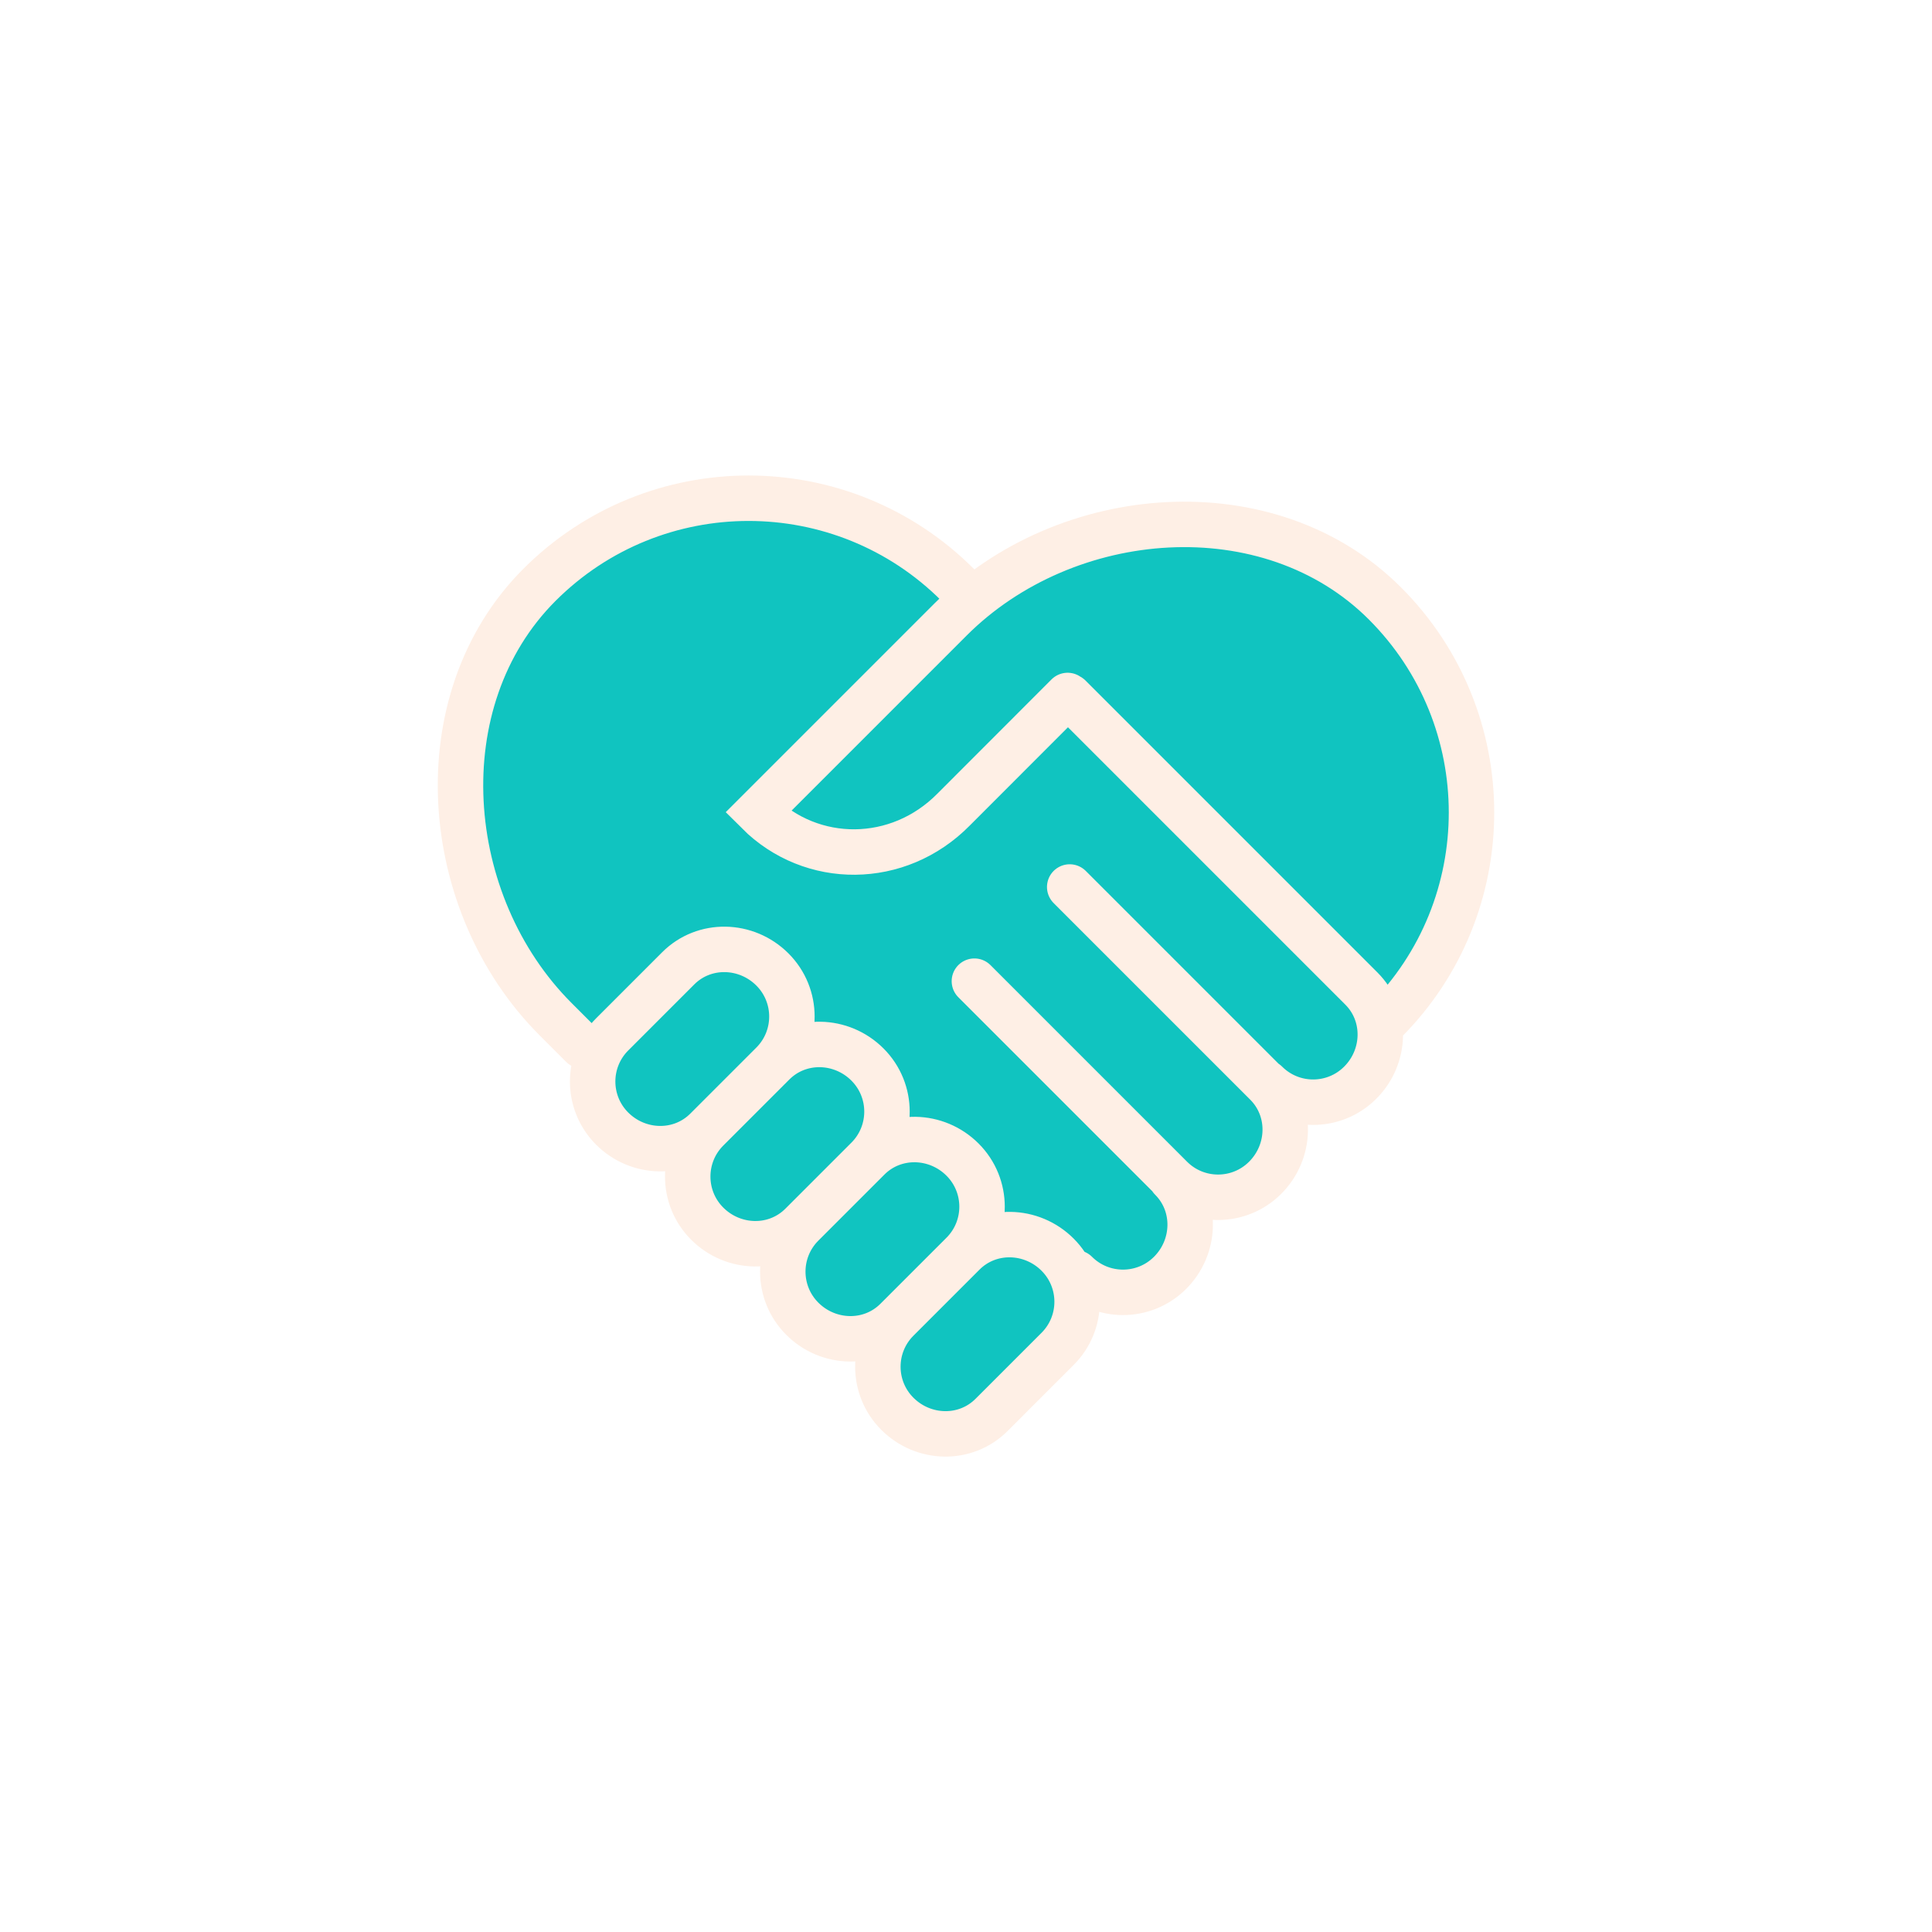
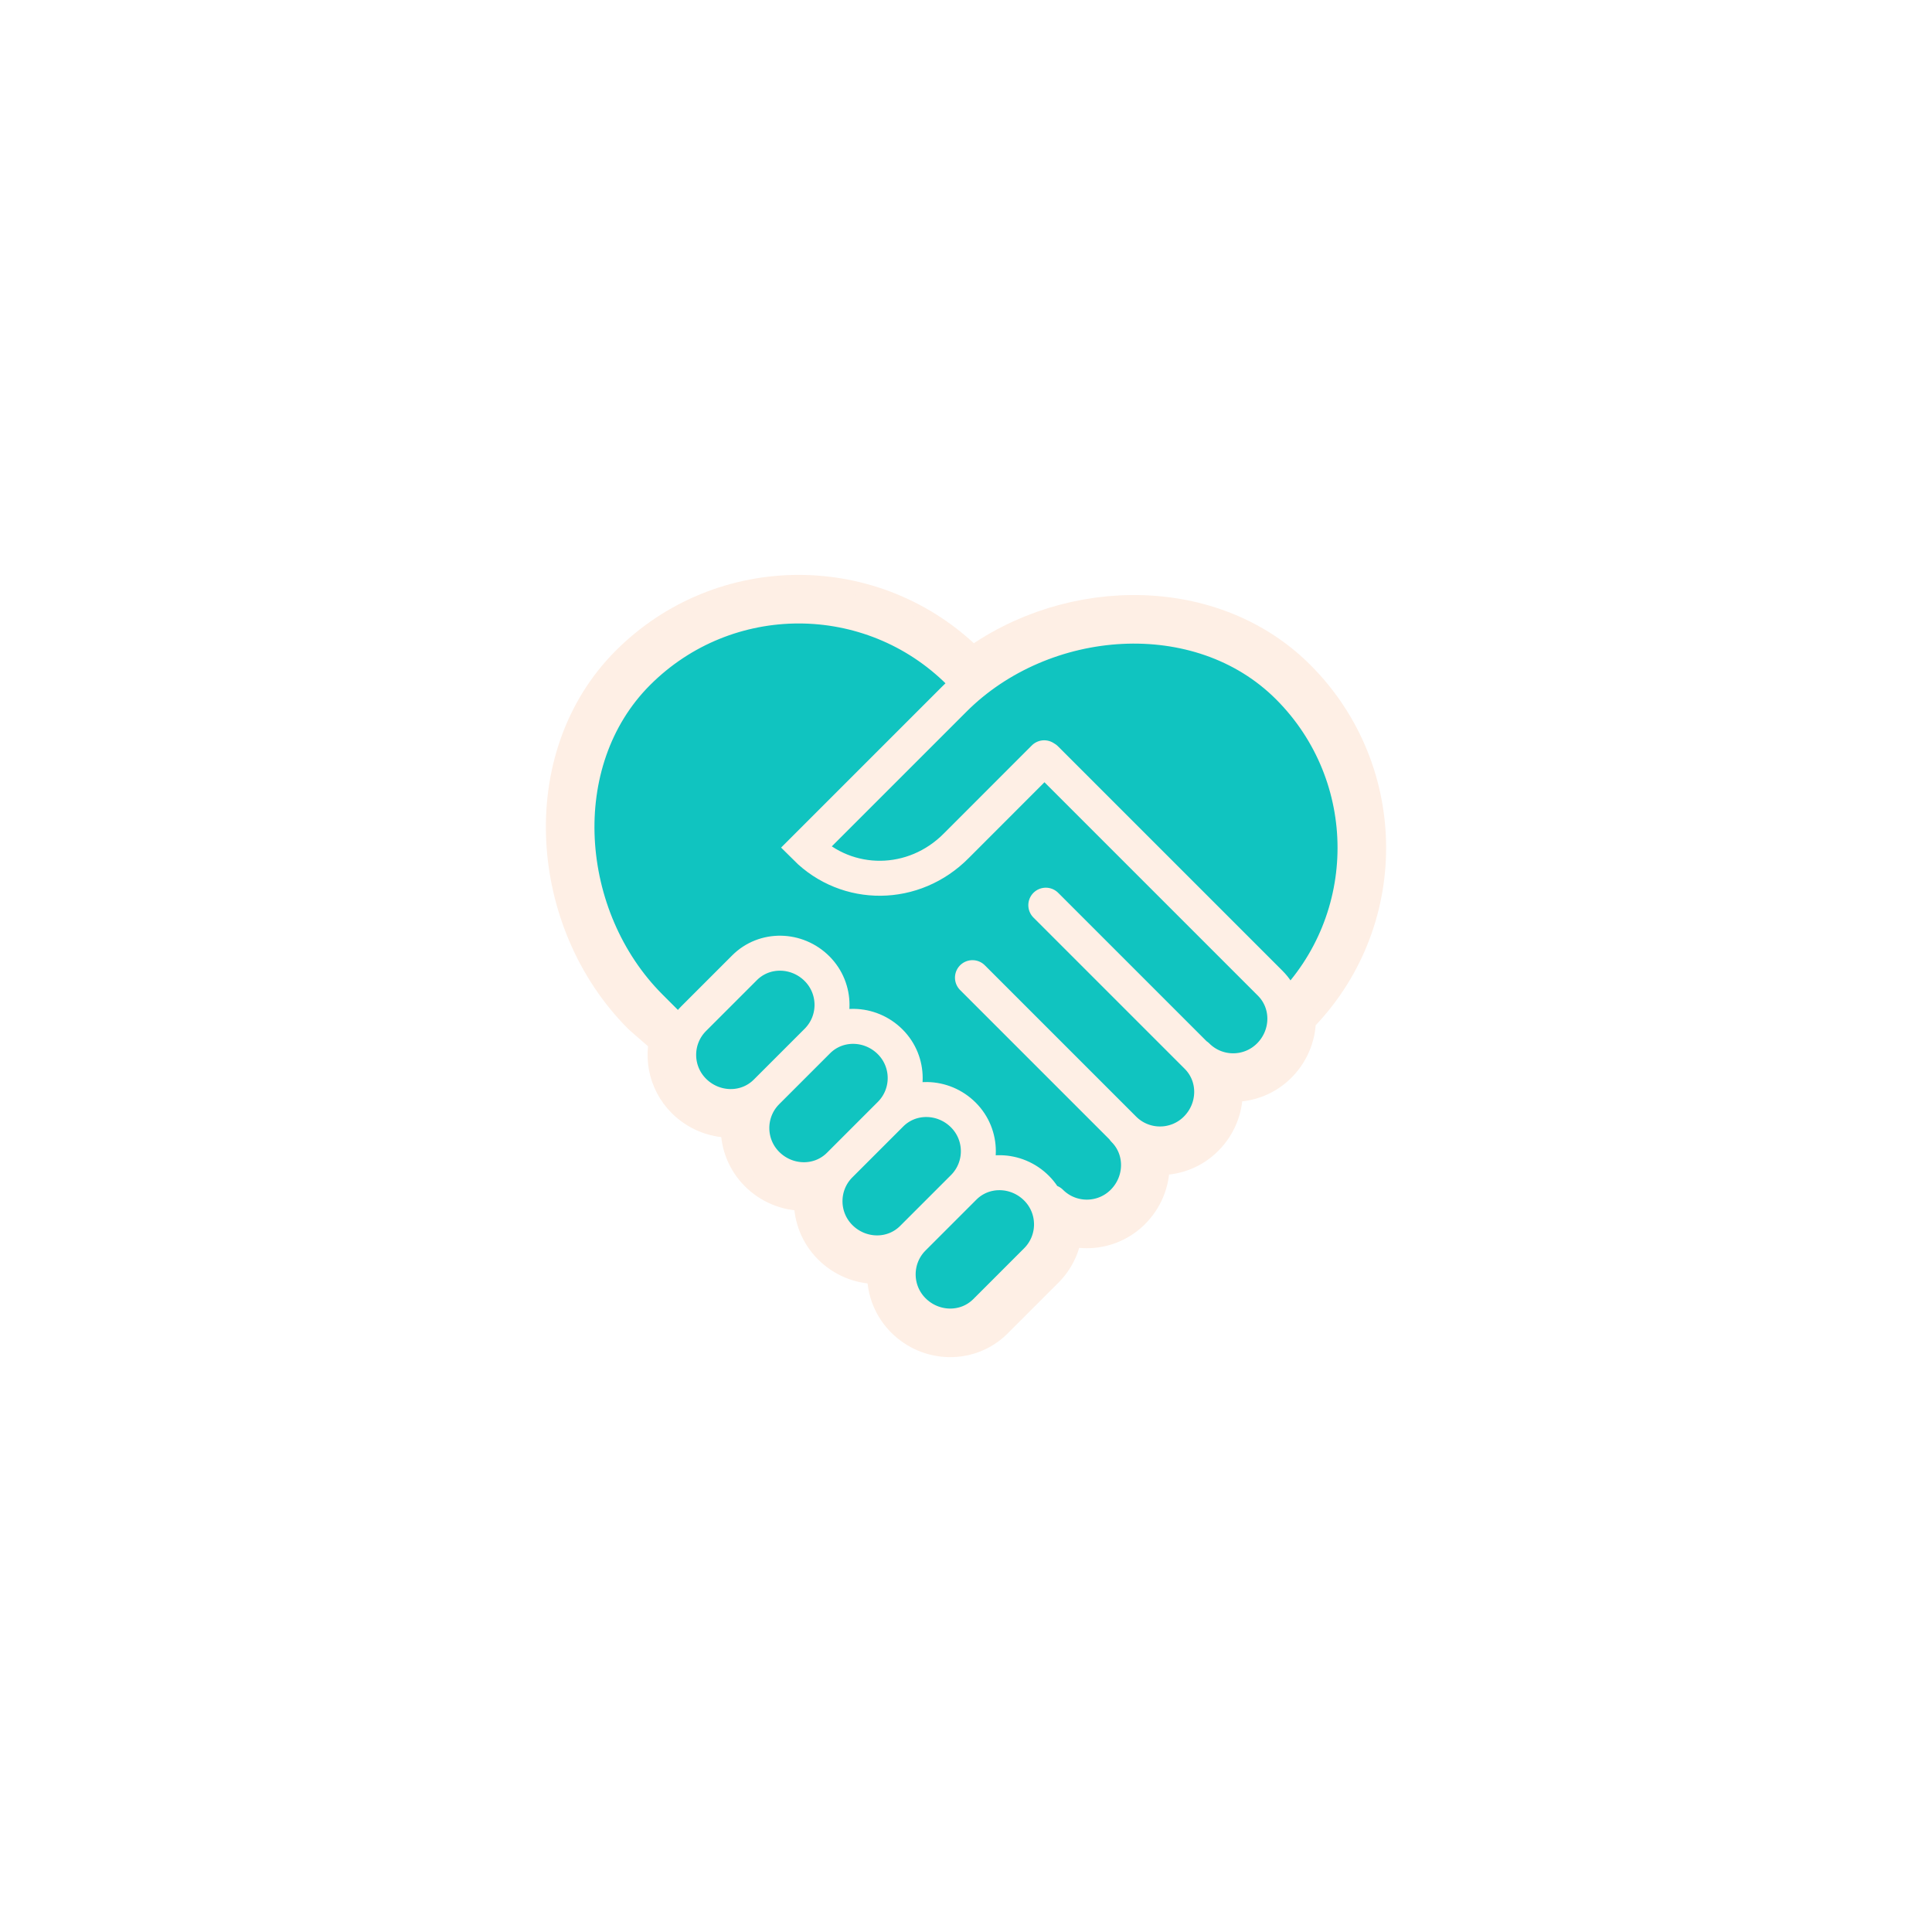
<svg xmlns="http://www.w3.org/2000/svg" width="432" height="432" viewBox="0 0 432 432">
-   <svg x="89.70" y="98.11" width="252.60" height="235.78" viewBox="-100 -100 4474 4176">
+   <svg x="118.80" y="125.27" width="194.40" height="181.45" viewBox="-100 -100 4474 4176">
    <g transform="translate(0,3976)scale(1,-1)">
+       <path fill="#FEEFE5" stroke="#FEEFE5" stroke-width="320" stroke-linejoin="round" d="M511.602,1777.44 C54.224,2234.82,-9.59,3040.18,447.774,3497.54 C905.152,3954.93,1646.7,3954.92,2104.08,3497.54L2160,3436.9 C2626.74,3823.4,3365.48,3854.62,3795.96,3424.15 C4253.34,2966.77,4253.34,2225.22,3795.96,1767.85L3774.92,1756 C3787.19,1674.8,3760.98,1588.47,3698.31,1525.83 C3595.33,1422.82,3428.33,1422.85,3325.34,1525.84L3326.3,1522.28 C3429.3,1419.26,3424.8,1252.29,3321.8,1149.3 C3218.8,1046.29,3051.81,1046.31,2948.83,1149.31L2949.78,1145.75 C3052.79,1042.75,3048.28,875.748,2945.29,772.779 C2842.29,669.781,2675.29,669.801,2572.3,772.779L2499.84,844.693 C2602.85,741.695,2602.83,574.723,2499.84,471.734L2238.16,210.035 C2135.16,107.037,1968.16,111.539,1865.17,214.537 C1762.17,317.535,1762.21,484.508,1865.18,587.506L1861.63,586.559 C1758.62,483.561,1591.64,488.053,1488.66,591.051 C1385.64,694.049,1385.67,861.041,1488.66,964.029L1485.12,963.072 C1382.11,860.074,1215.12,864.586,1112.12,967.574 C1009.13,1070.58,1009.16,1237.55,1112.13,1340.54L1108.58,1339.6 C1005.58,1236.61,838.594,1241.09,735.606,1344.09 C657.769,1421.93,638.765,1536.31,678.574,1632Z" />
      <path fill="#10C4C0" d="M511.602,1777.44 C54.224,2234.82,-9.59,3040.18,447.774,3497.54 C905.152,3954.93,1646.7,3954.92,2104.08,3497.54L2160,3436.9 C2626.74,3823.4,3365.48,3854.62,3795.96,3424.15 C4253.34,2966.77,4253.34,2225.22,3795.96,1767.85L3774.92,1756 C3787.19,1674.8,3760.98,1588.47,3698.31,1525.83 C3595.33,1422.82,3428.33,1422.85,3325.34,1525.84L3326.3,1522.28 C3429.3,1419.26,3424.8,1252.29,3321.8,1149.3 C3218.8,1046.29,3051.81,1046.31,2948.83,1149.31L2949.78,1145.75 C3052.79,1042.75,3048.28,875.748,2945.29,772.779 C2842.29,669.781,2675.29,669.801,2572.3,772.779L2499.84,844.693 C2602.85,741.695,2602.83,574.723,2499.84,471.734L2238.16,210.035 C2135.16,107.037,1968.16,111.539,1865.17,214.537 C1762.17,317.535,1762.21,484.508,1865.18,587.506L1861.63,586.559 C1758.62,483.561,1591.64,488.053,1488.66,591.051 C1385.64,694.049,1385.67,861.041,1488.66,964.029L1485.12,963.072 C1382.11,860.074,1215.12,864.586,1112.12,967.574 C1009.13,1070.58,1009.16,1237.55,1112.13,1340.54L1108.58,1339.6 C1005.58,1236.61,838.594,1241.09,735.606,1344.09 C657.769,1421.93,638.765,1536.31,678.574,1632Z" />
      <path stroke-width="180" stroke-linecap="round" stroke="#FEEFE5" fill="none" d="M2238.16,210.035 C2135.16,107.037,1968.16,111.539,1865.17,214.537 C1762.17,317.535,1762.21,484.508,1865.18,587.506L2126.87,849.195 C2229.87,952.193,2396.87,947.691,2499.84,844.693 C2602.85,741.695,2602.83,574.723,2499.84,471.734Z M1861.63,586.559 C1758.62,483.561,1591.64,488.053,1488.66,591.051 C1385.64,694.049,1385.67,861.041,1488.66,964.029L1750.34,1225.71 C1853.36,1328.71,2020.36,1324.21,2123.33,1221.23 C2226.33,1118.23,2226.31,951.236,2123.33,848.238Z M1485.12,963.072 C1382.11,860.074,1215.12,864.586,1112.12,967.574 C1009.13,1070.58,1009.16,1237.55,1112.13,1340.54L1373.83,1602.23 C1476.83,1705.25,1643.83,1700.74,1746.8,1597.74 C1849.82,1494.74,1849.79,1327.75,1746.8,1224.76Z M1108.58,1339.6 C1005.58,1236.61,838.594,1241.09,735.606,1344.09 C632.608,1447.09,632.627,1614.08,735.615,1717.07L997.3,1978.77 C1100.32,2081.76,1267.29,2077.26,1370.29,1974.26 C1473.29,1871.27,1473.26,1704.27,1370.28,1601.29Z M2539.38,3059.39L2088.25,2607.87 C1868.95,2385.03,1524.95,2385.03,1312.75,2597.22L2077.95,3362.43 M2075.84,3360.32 C2533.22,3817.7,3338.58,3881.52,3795.96,3424.15 C4253.34,2966.77,4253.34,2225.22,3795.96,1767.85 M2546.84,3054.77L3702.81,1898.79 C3805.83,1795.8,3801.33,1628.81,3698.31,1525.83 C3595.33,1422.82,3428.33,1422.85,3325.34,1525.84 M2547.71,2300.88L3326.3,1522.28 C3429.3,1419.26,3424.8,1252.29,3321.8,1149.3 C3218.8,1046.29,3051.81,1046.31,2948.83,1149.31L2170.24,1927.92 M2949.78,1145.75 C3052.79,1042.75,3048.28,875.748,2945.29,772.779 C2842.29,669.781,2675.29,669.801,2572.3,772.779 M617.393,1671.65L511.602,1777.44 C54.224,2234.82,-9.59,3040.18,447.774,3497.54 C905.152,3954.93,1646.7,3954.92,2104.08,3497.54L2136.21,3465.23" />
    </g>
  </svg>
</svg>
